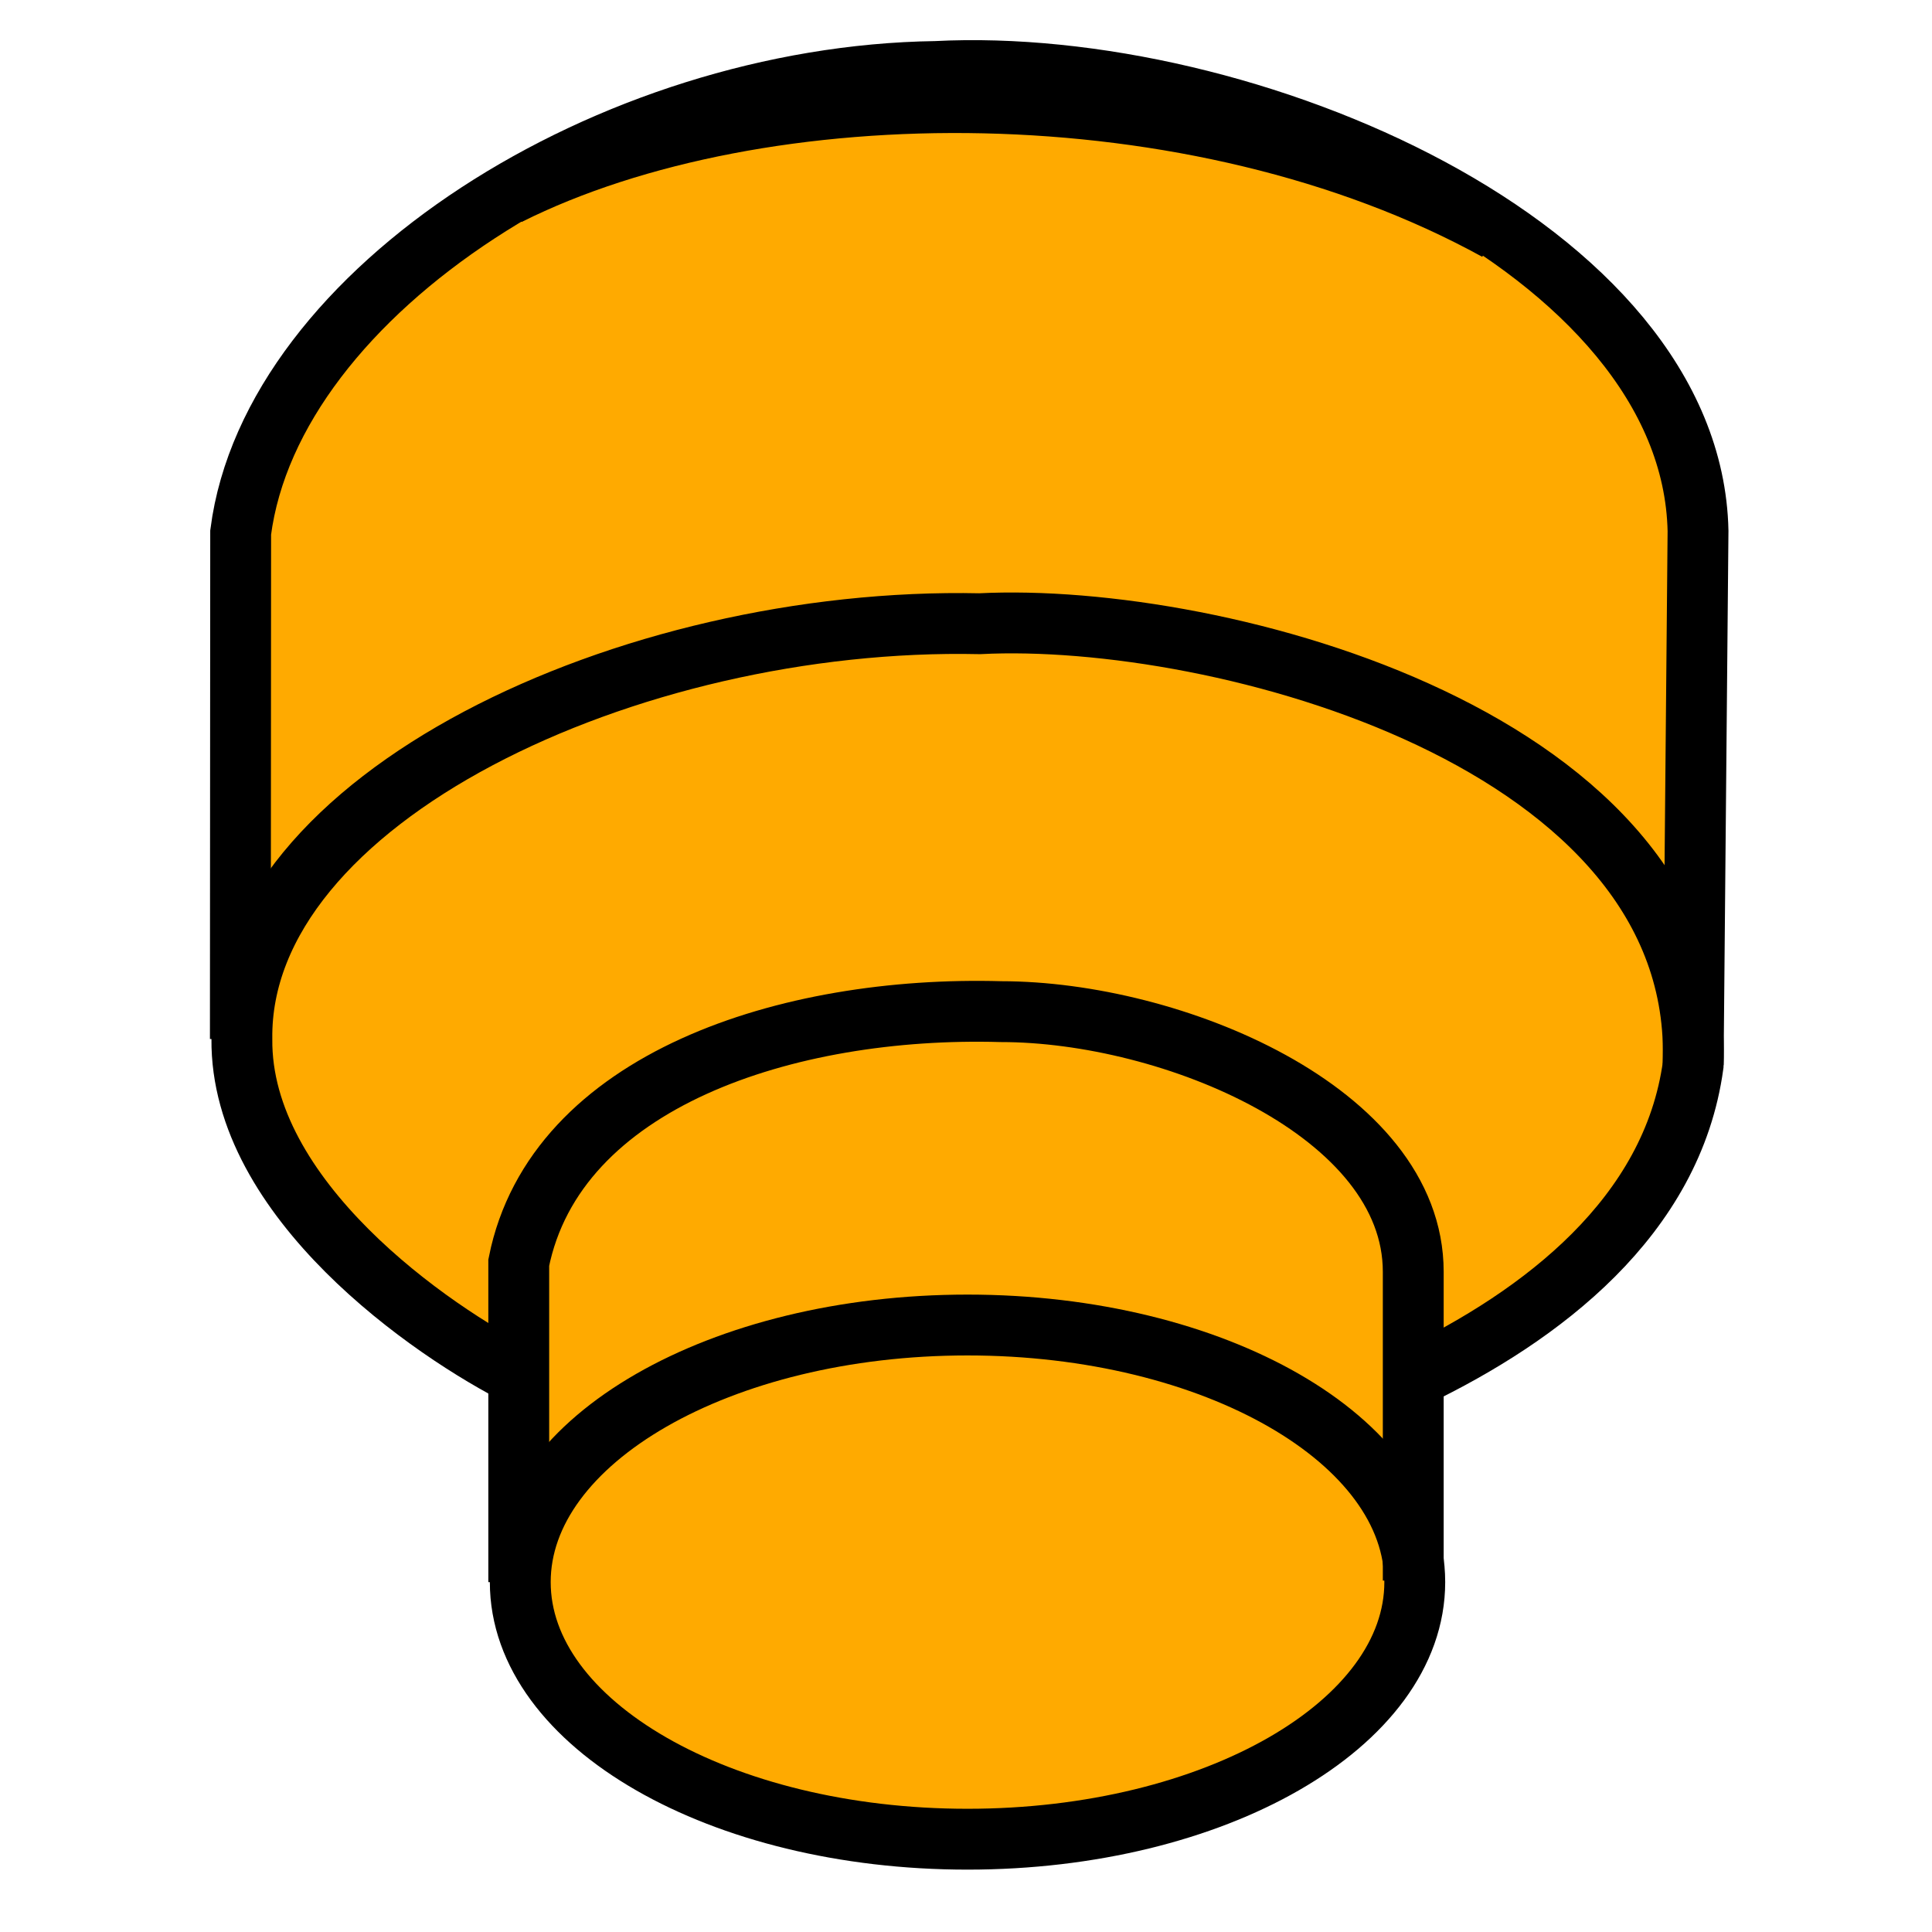
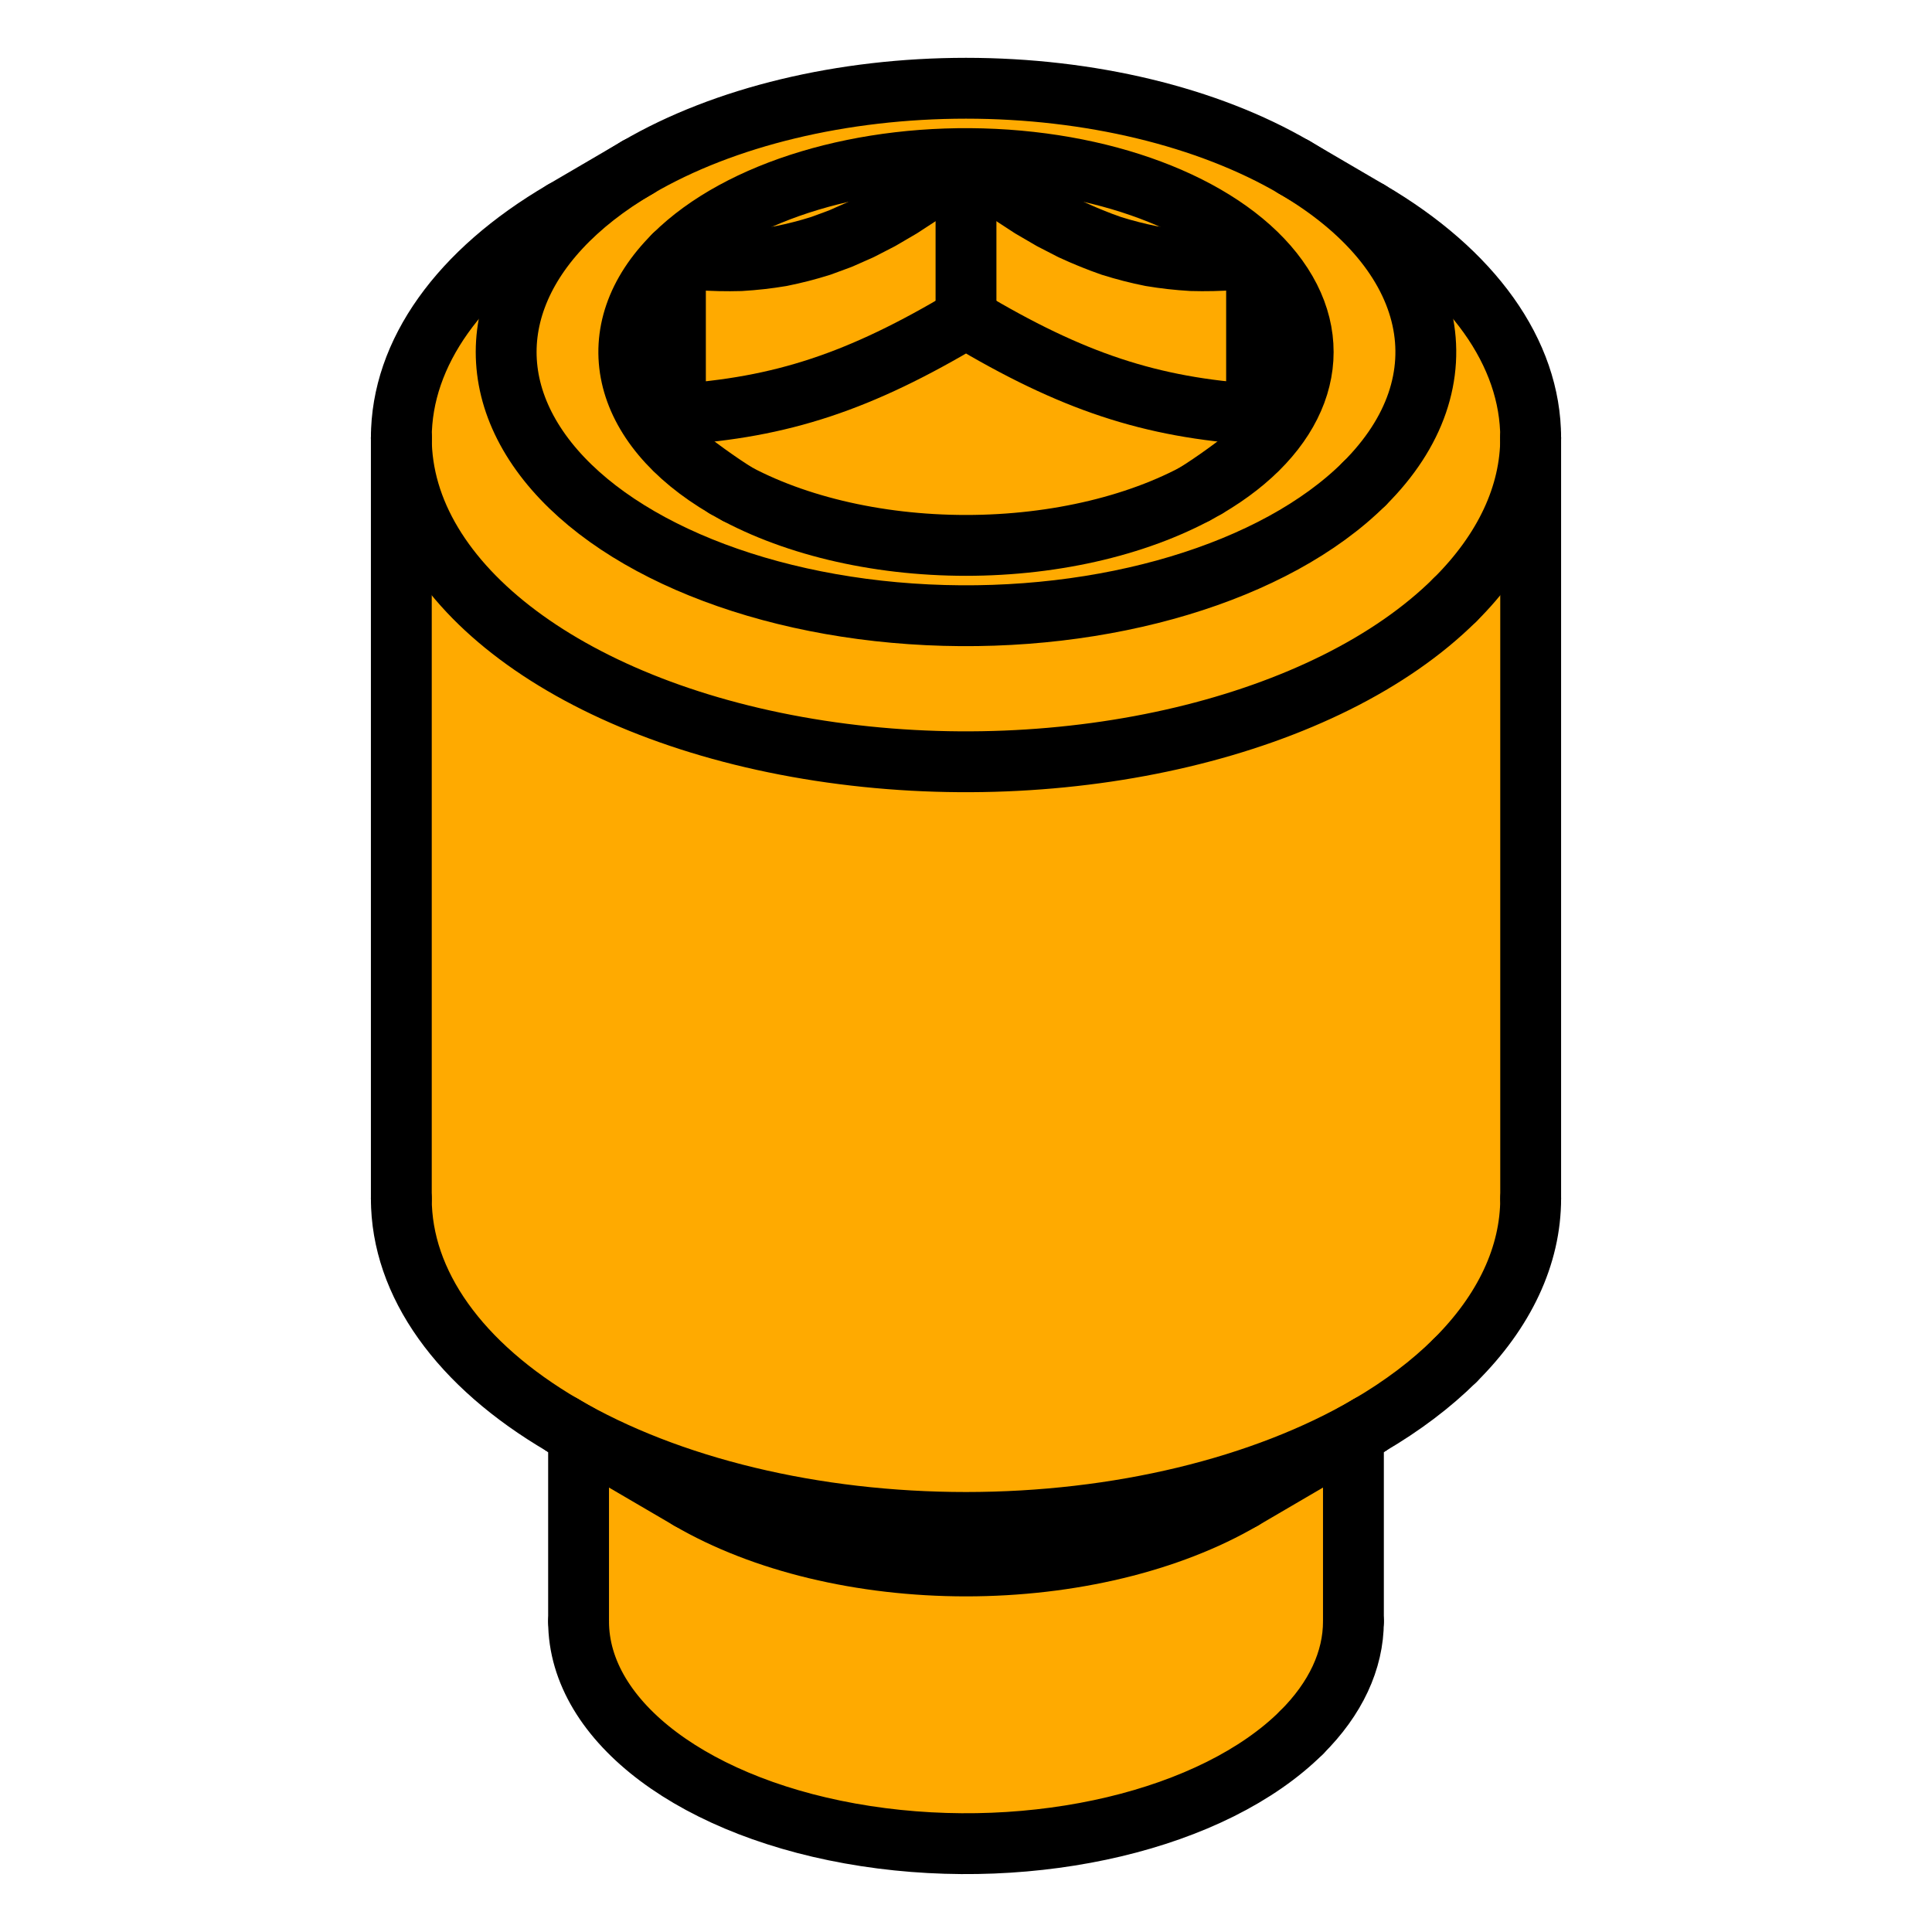
- <svg xmlns="http://www.w3.org/2000/svg" width="48" height="48" version="1.1" viewBox="0 0 12.7 12.7">
-   <g fill="#ffaa00">
-     <path d="m1.58 6.83c-0.1 0.95 1.1 1.82 1.84 2.22v1.35c0.06 1.29 1.84 1.7 2.94 1.69 1.17 0 2.94-0.546 2.94-1.69v-1.35c0.9-0.559 1.47-0.842 1.81-1.77l0.05-3.8c-0.06-1.78-2.86-3.06-4.61-3-2.2-0.224-4.95 1.57-4.96 3.02s-6.64e-4 2.19 0 3.33z" />
+ <svg xmlns="http://www.w3.org/2000/svg" width="48" height="48" version="1.1" viewBox="0 0 12.7 12.7" id="svg6">
+   <defs id="defs6" />
+   <g font-weight="400" font-style="normal" transform="matrix(0.1273371,0,0,0.1273371,6.35,6.349933)" font-family="'MS Shell Dlg 2'" fill-opacity="0" font-size="29.104px" fill="#f1f3f5" stroke="none" id="g81" style="fill:#ffaa00;fill-opacity:1;fill-rule:evenodd;stroke-width:1;stroke-linecap:square;stroke-linejoin:bevel">
+     <path d="M 16.947,-41.228 C 12.483,-43.838 6.375,-45.309 1.86685e-5,-45.309 -6.375,-45.309 -12.483,-43.839 -16.947,-41.228 l -3.864,2.26 c -5.345,3.126 -8.339,7.329 -8.339,11.707 v 39.268 c 0,4.378 2.994,8.582 8.339,11.707 L -20,24.189 v 9.649 c 0,5.192 6.08,9.737 14.824,11.081 C 3.567,46.262 12.794,44.07 17.32,39.574 19.076,37.83 20,35.852 20,33.838 v -9.649 l 0.811,-0.474 c 1.717,-1.004 3.207,-2.129 4.433,-3.347 2.558,-2.542 3.905,-5.425 3.905,-8.36 v -39.268 c 0,-4.378 -2.994,-8.582 -8.339,-11.707 l -3.864,-2.26" fill-rule="evenodd" vector-effect="non-scaling-stroke" id="path81" style="fill:#ffaa00;fill-opacity:1" />
  </g>
-   <g fill="none" stroke="#000000" stroke-width=".4">
-     <path d="m9.3 10.4a2.94 1.69 0 0 1-2.94 1.69 2.94 1.69 0 0 1-2.94-1.69 2.94 1.69 0 0 1 2.94-1.69 2.94 1.69 0 0 1 2.94 1.69z" />
-     <path d="m3.41 10.4v-2.1c0.24-1.2 1.77-1.69 3.17-1.65 1.12-0 2.71 0.657 2.71 1.71v2.03" />
-     <path d="m3.43 9.05c-0.6-0.3-1.85-1.17-1.84-2.22-0.02-1.58 2.55-2.78 4.85-2.73 1.57-0.08 4.77 0.764 4.69 2.9-0.136 1-1 1.65-1.83 2.05" />
-     <path d="m1.58 6.83 0.002-3.33c0.206-1.59 2.43-3 4.57-3.03 2.03-0.105 4.97 1.15 5.01 3.02l-0.032 3.51" />
-     <path d="m3.34 1.28c1.66-0.831 4.52-0.856 6.5 0.233" />
+   <g id="g7" transform="translate(-10.54494,7.658057)" style="stroke-width:0.4;stroke-dasharray:none;stroke:#000000">
+     <g stroke-linecap="round" stroke-opacity="1" font-weight="400" stroke-linejoin="bevel" font-style="normal" transform="matrix(0.1273371,0,0,0.1273371,16.89494,-1.308439)" font-family="'MS Shell Dlg 2'" stroke-width="1" font-size="29.104px" fill="none" stroke="#212529" id="g92" style="fill-rule:evenodd;stroke-width:3.141;stroke-dasharray:none;stroke:#000000">
+       <path d="m 20.557,-24.887 c 5.329,-5.294 3.853,-11.976 -3.61,-16.341" fill-rule="evenodd" vector-effect="none" id="path92" style="stroke-width:3.141;stroke-dasharray:none;stroke:#000000" />
+     </g>
+     <g stroke-linecap="round" stroke-opacity="1" font-weight="400" stroke-linejoin="bevel" font-style="normal" transform="matrix(0.1273371,0,0,0.1273371,16.89494,-1.308439)" font-family="'MS Shell Dlg 2'" stroke-width="1" font-size="29.104px" fill="none" stroke="#212529" id="g93" style="fill-rule:evenodd;stroke-width:3.141;stroke-dasharray:none;stroke:#000000">
+       <path d="M 16.947,-41.228 C 12.483,-43.838 6.375,-45.309 1.86685e-5,-45.309 -6.375,-45.309 -12.483,-43.839 -16.947,-41.228" fill-rule="evenodd" vector-effect="none" id="path93" style="stroke-width:3.141;stroke-dasharray:none;stroke:#000000" />
+     </g>
+     <g stroke-linecap="round" stroke-opacity="1" font-weight="400" stroke-linejoin="bevel" font-style="normal" transform="matrix(0.1273371,0,0,0.1273371,16.89494,-1.308439)" font-family="'MS Shell Dlg 2'" stroke-width="1" font-size="29.104px" fill="none" stroke="#212529" id="g94" style="fill-rule:evenodd;stroke-width:3.141;stroke-dasharray:none;stroke:#000000">
+       <path d="m -16.947,-41.228 c -6.44,3.766 -8.507,9.327 -5.306,14.273 3.202,4.946 11.096,8.385 20.261,8.828 9.165,0.443 17.951,-2.191 22.549,-6.76" fill-rule="evenodd" vector-effect="none" id="path94" style="stroke-width:3.141;stroke-dasharray:none;stroke:#000000" />
+     </g>
+     <g stroke-linecap="round" stroke-opacity="1" font-weight="400" stroke-linejoin="bevel" font-style="normal" transform="matrix(0.1273371,0,0,0.1273371,16.89494,-1.308439)" font-family="'MS Shell Dlg 2'" stroke-width="1" font-size="29.104px" fill="none" stroke="#212529" id="g95" style="fill-rule:evenodd;stroke-width:3.141;stroke-dasharray:none;stroke:#000000">
+       <path d="m -15.075,-36.686 c 3.372,-3.35 9.815,-5.282 16.536,-4.957 6.721,0.325 12.51,2.847 14.857,6.474 2.348,3.627 0.832,7.705 -3.891,10.467" fill-rule="evenodd" vector-effect="none" id="path95" style="stroke-width:3.141;stroke-dasharray:none;stroke:#000000" />
+     </g>
+     <g stroke-linecap="round" stroke-opacity="1" font-weight="400" stroke-linejoin="bevel" font-style="normal" transform="matrix(0.1273371,0,0,0.1273371,16.89494,-1.308439)" font-family="'MS Shell Dlg 2'" stroke-width="1" font-size="29.104px" fill="none" stroke="#212529" id="g96" style="fill-rule:evenodd;stroke-width:3.141;stroke-dasharray:none;stroke:#000000">
+       <path d="M 12.428,-24.703 C 9.154,-22.789 4.675,-21.71 6.97708e-6,-21.71 -4.675,-21.71 -9.154,-22.789 -12.428,-24.703" fill-rule="evenodd" vector-effect="none" id="path96" style="stroke-width:3.141;stroke-dasharray:none;stroke:#000000" />
+     </g>
+     <g stroke-linecap="round" stroke-opacity="1" font-weight="400" stroke-linejoin="bevel" font-style="normal" transform="matrix(0.1273371,0,0,0.1273371,16.89494,-1.308439)" font-family="'MS Shell Dlg 2'" stroke-width="1" font-size="29.104px" fill="none" stroke="#212529" id="g97" style="fill-rule:evenodd;stroke-width:3.141;stroke-dasharray:none;stroke:#000000">
+       <path d="m -12.428,-24.703 c -5.473,-3.2 -6.555,-8.101 -2.647,-11.983" fill-rule="evenodd" vector-effect="none" id="path97" style="stroke-width:3.141;stroke-dasharray:none;stroke:#000000" />
+     </g>
+     <g stroke-linecap="round" stroke-opacity="1" font-weight="400" stroke-linejoin="bevel" font-style="normal" transform="matrix(0.1273371,0,0,0.1273371,16.89494,-1.308439)" font-family="'MS Shell Dlg 2'" stroke-width="1" font-size="29.104px" fill="none" stroke="#212529" id="g98" style="fill-rule:evenodd;stroke-width:3.141;stroke-dasharray:none;stroke:#000000">
+       <path d="m 25.245,-18.901 c 2.558,-2.542 3.905,-5.425 3.905,-8.36" fill-rule="evenodd" vector-effect="none" id="path98" style="stroke-width:3.141;stroke-dasharray:none;stroke:#000000" />
+     </g>
+     <g stroke-linecap="round" stroke-opacity="1" font-weight="400" stroke-linejoin="bevel" font-style="normal" transform="matrix(0.1273371,0,0,0.1273371,16.89494,-1.308439)" font-family="'MS Shell Dlg 2'" stroke-width="1" font-size="29.104px" fill="none" stroke="#212529" id="g99" style="fill-rule:evenodd;stroke-width:3.141;stroke-dasharray:none;stroke:#000000">
+       <path d="m 29.15,-27.26 c 0,-4.378 -2.994,-8.582 -8.339,-11.707" fill-rule="evenodd" vector-effect="none" id="path99" style="stroke-width:3.141;stroke-dasharray:none;stroke:#000000" />
+     </g>
+     <g stroke-linecap="round" stroke-opacity="1" font-weight="400" stroke-linejoin="bevel" font-style="normal" transform="matrix(0.1273371,0,0,0.1273371,16.89494,-1.308439)" font-family="'MS Shell Dlg 2'" stroke-width="1" font-size="29.104px" fill="none" stroke="#212529" id="g100" style="fill-rule:evenodd;stroke-width:3.141;stroke-dasharray:none;stroke:#000000">
+       <path d="m -20.811,-38.968 c -5.345,3.126 -8.339,7.329 -8.339,11.707" fill-rule="evenodd" vector-effect="none" id="path100" style="stroke-width:3.141;stroke-dasharray:none;stroke:#000000" />
+     </g>
+     <g stroke-linecap="round" stroke-opacity="1" font-weight="400" stroke-linejoin="bevel" font-style="normal" transform="matrix(0.1273371,0,0,0.1273371,16.89494,-1.308439)" font-family="'MS Shell Dlg 2'" stroke-width="1" font-size="29.104px" fill="none" stroke="#212529" id="g101" style="fill-rule:evenodd;stroke-width:3.141;stroke-dasharray:none;stroke:#000000">
+       <path d="m -29.15,-27.261 c 0,7.567 8.861,14.191 21.605,16.15 12.744,1.959 26.192,-1.237 32.789,-7.79" fill-rule="evenodd" vector-effect="none" id="path101" style="stroke-width:3.141;stroke-dasharray:none;stroke:#000000" />
+     </g>
+     <g stroke-linecap="round" stroke-opacity="1" font-weight="400" stroke-linejoin="bevel" font-style="normal" transform="matrix(0.1273371,0,0,0.1273371,16.89494,-1.308439)" font-family="'MS Shell Dlg 2'" stroke-width="1" font-size="29.104px" fill="none" stroke="#212529" id="g102" style="fill-rule:evenodd;stroke-width:3.141;stroke-dasharray:none;stroke:#000000">
+       <path d="m 15,-36.591 c -0.385,0.044 -0.77,0.087 -1.155,0.131 -0.75,0.053 -1.483,0.069 -2.2,0.048 -0.709,-0.041 -1.408,-0.12 -2.098,-0.236 C 8.861,-36.784 8.179,-36.96 7.5,-37.173 6.821,-37.409 6.138,-37.686 5.453,-38.003 5.106,-38.181 4.76,-38.359 4.414,-38.538 4.061,-38.744 3.708,-38.95 3.355,-39.156 2.994,-39.392 2.633,-39.627 2.271,-39.863 1.899,-40.129 1.527,-40.395 1.155,-40.662 0.77,-40.961 0.385,-41.259 -7.40558e-6,-41.558" fill-rule="evenodd" vector-effect="none" id="path102" style="stroke-width:3.141;stroke-dasharray:none;stroke:#000000" />
+     </g>
+     <g stroke-linecap="round" stroke-opacity="1" font-weight="400" stroke-linejoin="bevel" font-style="normal" transform="matrix(0.1273371,0,0,0.1273371,16.89494,-1.308439)" font-family="'MS Shell Dlg 2'" stroke-width="1" font-size="29.104px" fill="none" stroke="#212529" id="g103" style="fill-rule:evenodd;stroke-width:3.141;stroke-dasharray:none;stroke:#000000">
+       <path d="m 15,-26.656 v -9.935" fill-rule="evenodd" vector-effect="none" id="path103" style="stroke-width:3.141;stroke-dasharray:none;stroke:#000000" />
+     </g>
+     <g stroke-linecap="round" stroke-opacity="1" font-weight="400" stroke-linejoin="bevel" font-style="normal" transform="matrix(0.1273371,0,0,0.1273371,16.89494,-1.308439)" font-family="'MS Shell Dlg 2'" stroke-width="1" font-size="29.104px" fill="none" stroke="#212529" id="g104" style="fill-rule:evenodd;stroke-width:3.141;stroke-dasharray:none;stroke:#000000">
+       <path d="m 11.83,-24.37 c 1.009,-0.636 2.065,-1.398 3.17,-2.286" fill-rule="evenodd" vector-effect="none" id="path104" style="stroke-width:3.141;stroke-dasharray:none;stroke:#000000" />
+     </g>
+     <g stroke-linecap="round" stroke-opacity="1" font-weight="400" stroke-linejoin="bevel" font-style="normal" transform="matrix(0.1273371,0,0,0.1273371,16.89494,-1.308439)" font-family="'MS Shell Dlg 2'" stroke-width="1" font-size="29.104px" fill="none" stroke="#212529" id="g105" style="fill-rule:evenodd;stroke-width:3.141;stroke-dasharray:none;stroke:#000000">
+       <path d="m -15,-26.656 c 1.105,0.888 2.161,1.65 3.17,2.286" fill-rule="evenodd" vector-effect="none" id="path105" style="stroke-width:3.141;stroke-dasharray:none;stroke:#000000" />
+     </g>
+     <g stroke-linecap="round" stroke-opacity="1" font-weight="400" stroke-linejoin="bevel" font-style="normal" transform="matrix(0.1273371,0,0,0.1273371,16.89494,-1.308439)" font-family="'MS Shell Dlg 2'" stroke-width="1" font-size="29.104px" fill="none" stroke="#212529" id="g106" style="fill-rule:evenodd;stroke-width:3.141;stroke-dasharray:none;stroke:#000000">
+       <path d="m -15,-36.591 v 9.935" fill-rule="evenodd" vector-effect="none" id="path106" style="stroke-width:3.141;stroke-dasharray:none;stroke:#000000" />
+     </g>
+     <g stroke-linecap="round" stroke-opacity="1" font-weight="400" stroke-linejoin="bevel" font-style="normal" transform="matrix(0.1273371,0,0,0.1273371,16.89494,-1.308439)" font-family="'MS Shell Dlg 2'" stroke-width="1" font-size="29.104px" fill="none" stroke="#212529" id="g107" style="fill-rule:evenodd;stroke-width:3.141;stroke-dasharray:none;stroke:#000000">
+       <path d="M -7.40558e-6,-41.558 C -0.385,-41.259 -0.77,-40.961 -1.155,-40.662 c -0.372,0.266 -0.744,0.533 -1.116,0.799 -0.361,0.235 -0.723,0.471 -1.084,0.707 -0.353,0.206 -0.706,0.412 -1.058,0.619 -0.346,0.178 -0.693,0.356 -1.039,0.535 -0.342,0.151 -0.684,0.302 -1.027,0.454 -0.34,0.125 -0.68,0.251 -1.02,0.376 -0.679,0.214 -1.361,0.389 -2.047,0.526 -0.689,0.116 -1.389,0.195 -2.098,0.236 -0.717,0.021 -1.45,0.005 -2.2,-0.048 -0.385,-0.044 -0.77,-0.087 -1.155,-0.131" fill-rule="evenodd" vector-effect="none" id="path107" style="stroke-width:3.141;stroke-dasharray:none;stroke:#000000" />
+     </g>
+     <g stroke-linecap="round" stroke-opacity="1" font-weight="400" stroke-linejoin="bevel" font-style="normal" transform="matrix(0.1273371,0,0,0.1273371,16.89494,-1.308439)" font-family="'MS Shell Dlg 2'" stroke-width="1" font-size="29.104px" fill="none" stroke="#212529" id="g108" style="fill-rule:evenodd;stroke-width:3.141;stroke-dasharray:none;stroke:#000000">
+       <path d="M 25.245,20.367 C 27.803,17.826 29.15,14.942 29.15,12.008" fill-rule="evenodd" vector-effect="none" id="path108" style="stroke-width:3.141;stroke-dasharray:none;stroke:#000000" />
+     </g>
+     <g stroke-linecap="round" stroke-opacity="1" font-weight="400" stroke-linejoin="bevel" font-style="normal" transform="matrix(0.1273371,0,0,0.1273371,16.89494,-1.308439)" font-family="'MS Shell Dlg 2'" stroke-width="1" font-size="29.104px" fill="none" stroke="#212529" id="g109" style="fill-rule:evenodd;stroke-width:3.141;stroke-dasharray:none;stroke:#000000">
+       <path d="m -29.15,12.008 c 0,4.378 2.994,8.582 8.339,11.707" fill-rule="evenodd" vector-effect="none" id="path109" style="stroke-width:3.141;stroke-dasharray:none;stroke:#000000" />
+     </g>
+     <g stroke-linecap="round" stroke-opacity="1" font-weight="400" stroke-linejoin="bevel" font-style="normal" transform="matrix(0.1273371,0,0,0.1273371,16.89494,-1.308439)" font-family="'MS Shell Dlg 2'" stroke-width="1" font-size="29.104px" fill="none" stroke="#212529" id="g110" style="fill-rule:evenodd;stroke-width:3.141;stroke-dasharray:none;stroke:#000000">
+       <path d="m -20.811,23.715 c 5.482,3.206 12.982,5.013 20.811,5.013 C 7.829,28.727 15.329,26.921 20.811,23.715" fill-rule="evenodd" vector-effect="none" id="path110" style="stroke-width:3.141;stroke-dasharray:none;stroke:#000000" />
+     </g>
+     <g stroke-linecap="round" stroke-opacity="1" font-weight="400" stroke-linejoin="bevel" font-style="normal" transform="matrix(0.1273371,0,0,0.1273371,16.89494,-1.308439)" font-family="'MS Shell Dlg 2'" stroke-width="1" font-size="29.104px" fill="none" stroke="#212529" id="g111" style="fill-rule:evenodd;stroke-width:3.141;stroke-dasharray:none;stroke:#000000">
+       <path d="m 20.811,23.715 c 1.717,-1.004 3.207,-2.129 4.433,-3.347" fill-rule="evenodd" vector-effect="none" id="path111" style="stroke-width:3.141;stroke-dasharray:none;stroke:#000000" />
+     </g>
+     <g stroke-linecap="round" stroke-opacity="1" font-weight="400" stroke-linejoin="bevel" font-style="normal" transform="matrix(0.1273371,0,0,0.1273371,16.89494,-1.308439)" font-family="'MS Shell Dlg 2'" stroke-width="1" font-size="29.104px" fill="none" stroke="#212529" id="g112" style="fill-rule:evenodd;stroke-width:3.141;stroke-dasharray:none;stroke:#000000">
+       <path d="M 15,-28.47 C 9.521,-28.822 5.479,-30.161 -1.14286e-5,-33.437" fill-rule="evenodd" vector-effect="none" id="path112" style="stroke-width:3.141;stroke-dasharray:none;stroke:#000000" />
+     </g>
+     <g stroke-linecap="round" stroke-opacity="1" font-weight="400" stroke-linejoin="bevel" font-style="normal" transform="matrix(0.1273371,0,0,0.1273371,16.89494,-1.308439)" font-family="'MS Shell Dlg 2'" stroke-width="1" font-size="29.104px" fill="none" stroke="#212529" id="g113" style="fill-rule:evenodd;stroke-width:3.141;stroke-dasharray:none;stroke:#000000">
+       <path d="m -7.40558e-6,-41.558 -4.02302e-6,8.12" fill-rule="evenodd" vector-effect="none" id="path113" style="stroke-width:3.141;stroke-dasharray:none;stroke:#000000" />
+     </g>
+     <g stroke-linecap="round" stroke-opacity="1" font-weight="400" stroke-linejoin="bevel" font-style="normal" transform="matrix(0.1273371,0,0,0.1273371,16.89494,-1.308439)" font-family="'MS Shell Dlg 2'" stroke-width="1" font-size="29.104px" fill="none" stroke="#212529" id="g114" style="fill-rule:evenodd;stroke-width:3.141;stroke-dasharray:none;stroke:#000000">
+       <path d="M -1.14286e-5,-33.437 C -5.479,-30.161 -9.521,-28.822 -15,-28.47" fill-rule="evenodd" vector-effect="none" id="path114" style="stroke-width:3.141;stroke-dasharray:none;stroke:#000000" />
+     </g>
+     <g stroke-linecap="round" stroke-opacity="1" font-weight="400" stroke-linejoin="bevel" font-style="normal" transform="matrix(0.1273371,0,0,0.1273371,16.89494,-1.308439)" font-family="'MS Shell Dlg 2'" stroke-width="1" font-size="29.104px" fill="none" stroke="#212529" id="g115" style="fill-rule:evenodd;stroke-width:3.141;stroke-dasharray:none;stroke:#000000">
+       <path d="m -14.279,27.535 c 3.761,2.2 8.907,3.439 14.279,3.439 C 5.372,30.974 10.518,29.735 14.279,27.535" fill-rule="evenodd" vector-effect="none" id="path115" style="stroke-width:3.141;stroke-dasharray:none;stroke:#000000" />
+     </g>
+     <g stroke-linecap="round" stroke-opacity="1" font-weight="400" stroke-linejoin="bevel" font-style="normal" transform="matrix(0.1273371,0,0,0.1273371,16.89494,-1.308439)" font-family="'MS Shell Dlg 2'" stroke-width="1" font-size="29.104px" fill="none" stroke="#212529" id="g116" style="fill-rule:evenodd;stroke-width:3.141;stroke-dasharray:none;stroke:#000000">
+       <path d="M 17.32,39.574 C 19.076,37.83 20,35.852 20,33.838" fill-rule="evenodd" vector-effect="none" id="path116" style="stroke-width:3.141;stroke-dasharray:none;stroke:#000000" />
+     </g>
+     <g stroke-linecap="round" stroke-opacity="1" font-weight="400" stroke-linejoin="bevel" font-style="normal" transform="matrix(0.1273371,0,0,0.1273371,16.89494,-1.308439)" font-family="'MS Shell Dlg 2'" stroke-width="1" font-size="29.104px" fill="none" stroke="#212529" id="g117" style="fill-rule:evenodd;stroke-width:3.141;stroke-dasharray:none;stroke:#000000">
+       <path d="m -20,33.838 c 0,5.192 6.08,9.737 14.824,11.081 8.744,1.344 17.971,-0.848 22.497,-5.345" fill-rule="evenodd" vector-effect="none" id="path117" style="stroke-width:3.141;stroke-dasharray:none;stroke:#000000" />
+     </g>
+     <g stroke-linecap="round" stroke-opacity="1" font-weight="400" stroke-linejoin="bevel" font-style="normal" transform="matrix(0.1273371,0,0,0.1273371,16.89494,-1.308439)" font-family="'MS Shell Dlg 2'" stroke-width="1" font-size="29.104px" fill="none" stroke="#212529" id="g118" style="fill-rule:evenodd;stroke-width:3.141;stroke-dasharray:none;stroke:#000000">
+       <path d="m 16.947,-41.228 3.864,2.26" fill-rule="evenodd" vector-effect="none" id="path118" style="stroke-width:3.141;stroke-dasharray:none;stroke:#000000" />
+     </g>
+     <g stroke-linecap="round" stroke-opacity="1" font-weight="400" stroke-linejoin="bevel" font-style="normal" transform="matrix(0.1273371,0,0,0.1273371,16.89494,-1.308439)" font-family="'MS Shell Dlg 2'" stroke-width="1" font-size="29.104px" fill="none" stroke="#212529" id="g119" style="fill-rule:evenodd;stroke-width:3.141;stroke-dasharray:none;stroke:#000000">
+       <path d="m -16.947,-41.228 -3.864,2.26" fill-rule="evenodd" vector-effect="none" id="path119" style="stroke-width:3.141;stroke-dasharray:none;stroke:#000000" />
+     </g>
+     <g stroke-linecap="round" stroke-opacity="1" font-weight="400" stroke-linejoin="bevel" font-style="normal" transform="matrix(0.1273371,0,0,0.1273371,16.89494,-1.308439)" font-family="'MS Shell Dlg 2'" stroke-width="1" font-size="29.104px" fill="none" stroke="#212529" id="g120" style="fill-rule:evenodd;stroke-width:3.141;stroke-dasharray:none;stroke:#000000">
+       <path d="m -29.15,-27.261 v 39.268" fill-rule="evenodd" vector-effect="none" id="path120" style="stroke-width:3.141;stroke-dasharray:none;stroke:#000000" />
+     </g>
+     <g stroke-linecap="round" stroke-opacity="1" font-weight="400" stroke-linejoin="bevel" font-style="normal" transform="matrix(0.1273371,0,0,0.1273371,16.89494,-1.308439)" font-family="'MS Shell Dlg 2'" stroke-width="1" font-size="29.104px" fill="none" stroke="#212529" id="g121" style="fill-rule:evenodd;stroke-width:3.141;stroke-dasharray:none;stroke:#000000">
+       <path d="M 29.15,-27.26 V 12.008" fill-rule="evenodd" vector-effect="none" id="path121" style="stroke-width:3.141;stroke-dasharray:none;stroke:#000000" />
+     </g>
+     <g stroke-linecap="round" stroke-opacity="1" font-weight="400" stroke-linejoin="bevel" font-style="normal" transform="matrix(0.1273371,0,0,0.1273371,16.89494,-1.308439)" font-family="'MS Shell Dlg 2'" stroke-width="1" font-size="29.104px" fill="none" stroke="#212529" id="g122" style="fill-rule:evenodd;stroke-width:3.141;stroke-dasharray:none;stroke:#000000">
+       <path d="m 14.279,27.535 6.532,-3.82" fill-rule="evenodd" vector-effect="none" id="path122" style="stroke-width:3.141;stroke-dasharray:none;stroke:#000000" />
+     </g>
+     <g stroke-linecap="round" stroke-opacity="1" font-weight="400" stroke-linejoin="bevel" font-style="normal" transform="matrix(0.1273371,0,0,0.1273371,16.89494,-1.308439)" font-family="'MS Shell Dlg 2'" stroke-width="1" font-size="29.104px" fill="none" stroke="#212529" id="g123" style="fill-rule:evenodd;stroke-width:3.141;stroke-dasharray:none;stroke:#000000">
+       <path d="m -14.279,27.535 -6.532,-3.82" fill-rule="evenodd" vector-effect="none" id="path123" style="stroke-width:3.141;stroke-dasharray:none;stroke:#000000" />
+     </g>
+     <g stroke-linecap="round" stroke-opacity="1" font-weight="400" stroke-linejoin="bevel" font-style="normal" transform="matrix(0.1273371,0,0,0.1273371,16.89494,-1.308439)" font-family="'MS Shell Dlg 2'" stroke-width="1" font-size="29.104px" fill="none" stroke="#212529" id="g124" style="fill-rule:evenodd;stroke-width:3.141;stroke-dasharray:none;stroke:#000000">
+       <path d="m -20,24.189 v 9.649" fill-rule="evenodd" vector-effect="none" id="path124" style="stroke-width:3.141;stroke-dasharray:none;stroke:#000000" />
+     </g>
+     <g stroke-linecap="round" stroke-opacity="1" font-weight="400" stroke-linejoin="bevel" font-style="normal" transform="matrix(0.1273371,0,0,0.1273371,16.89494,-1.308439)" font-family="'MS Shell Dlg 2'" stroke-width="1" font-size="29.104px" fill="none" stroke="#212529" id="g125" style="fill-rule:evenodd;stroke-width:3.141;stroke-dasharray:none;stroke:#000000">
+       <path d="m 20,24.189 v 9.649" fill-rule="evenodd" vector-effect="none" id="path125" style="stroke-width:3.141;stroke-dasharray:none;stroke:#000000" />
+     </g>
  </g>
</svg>
